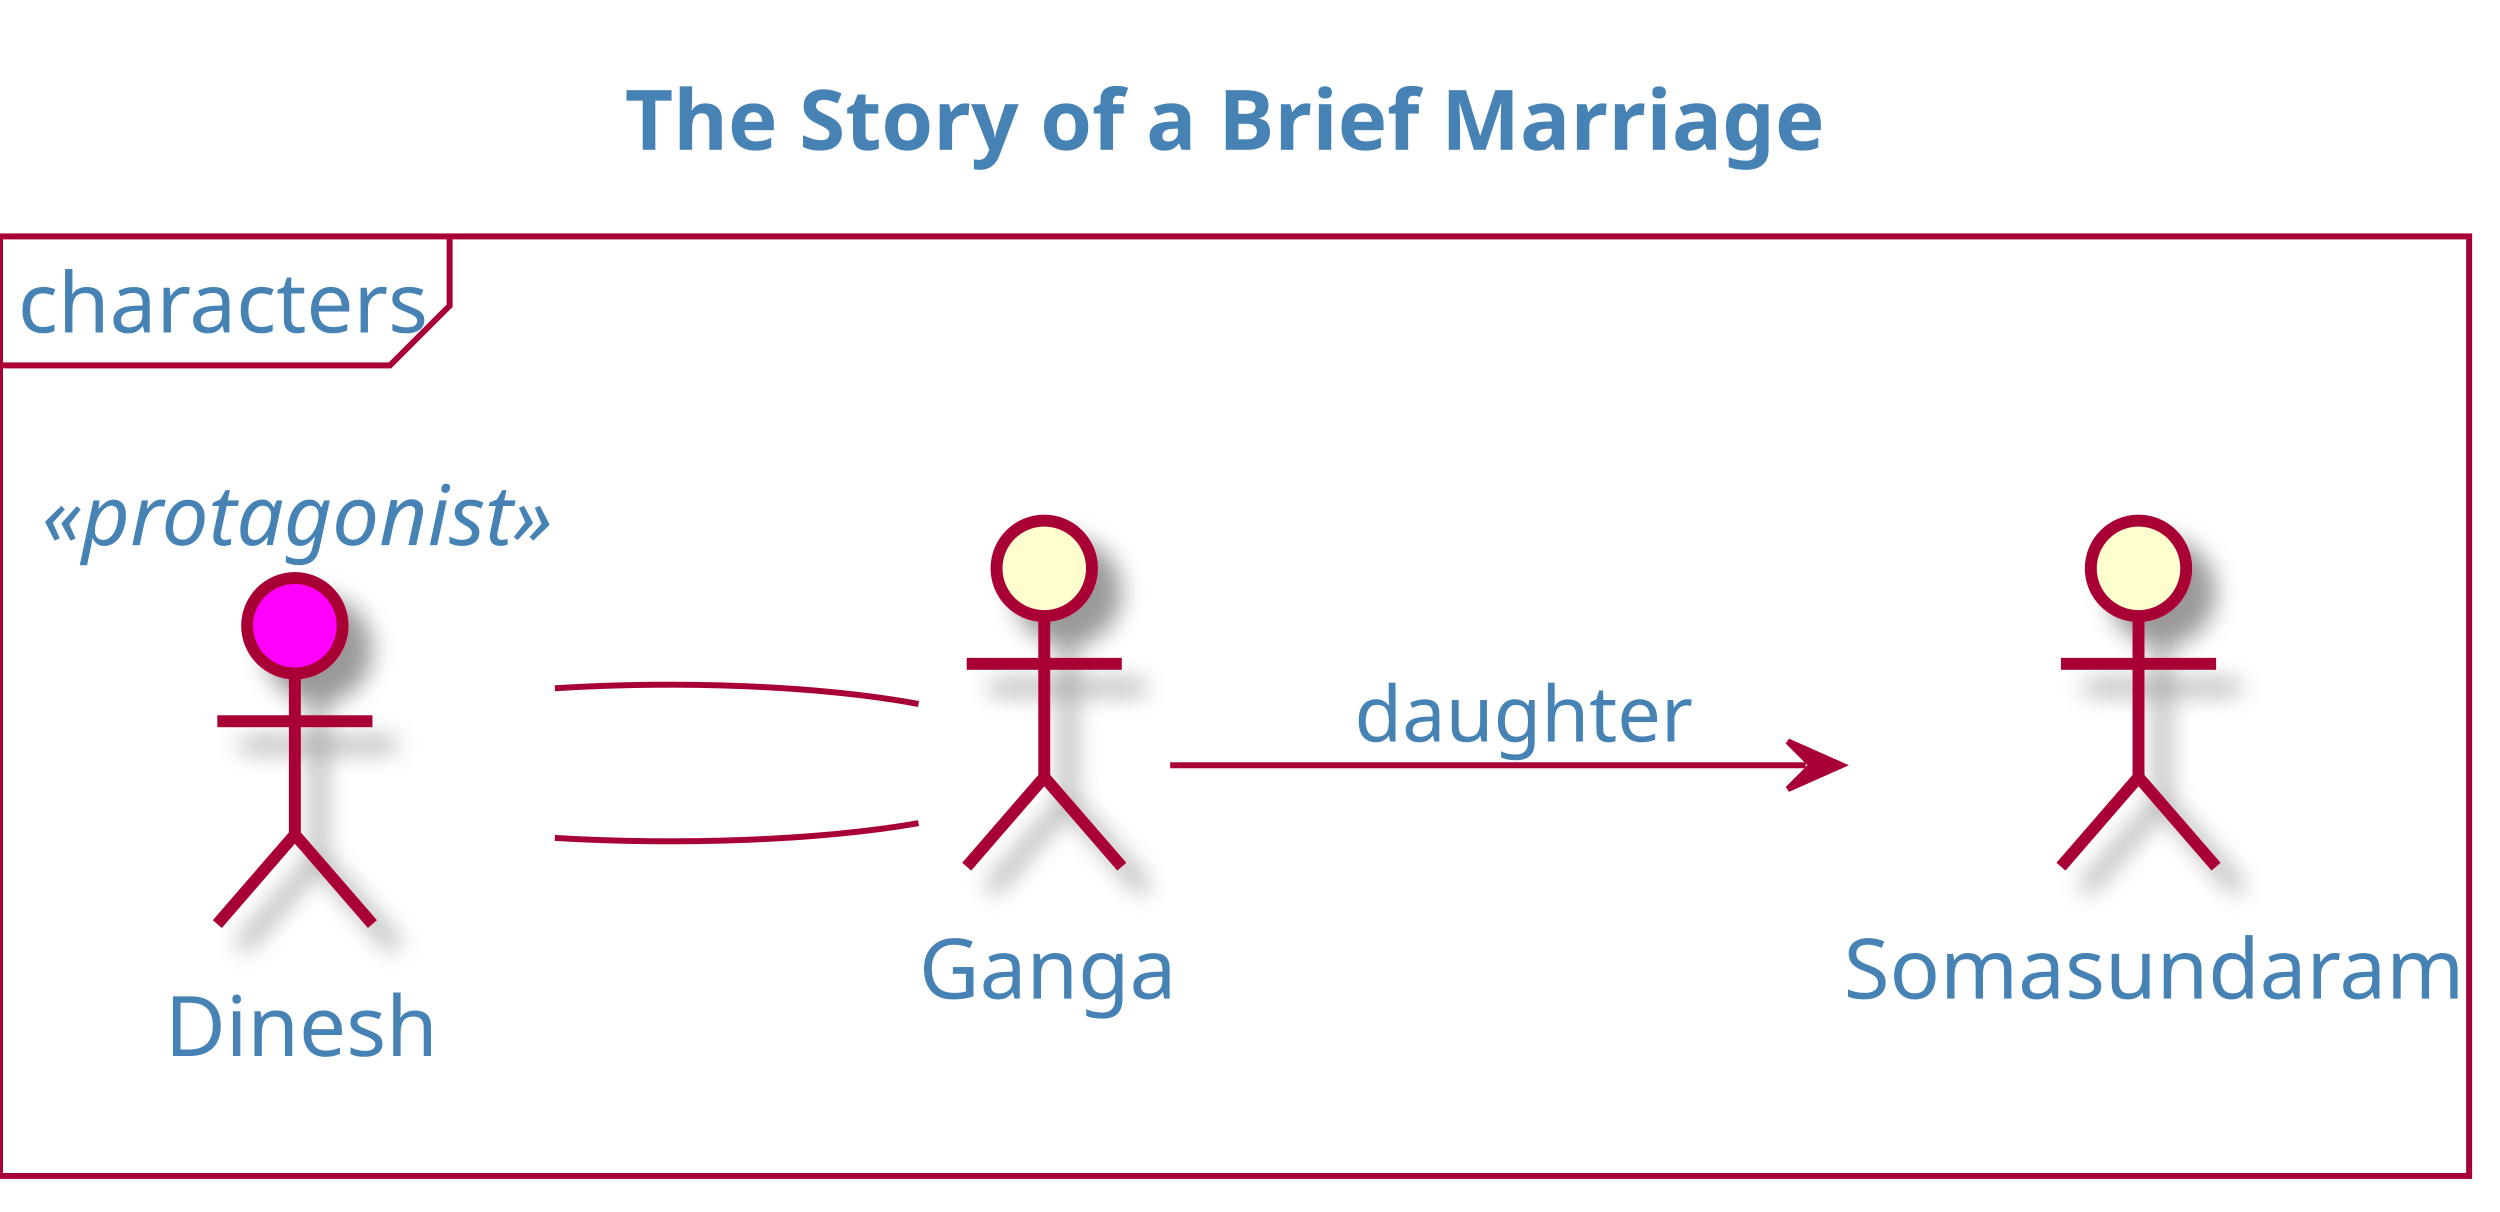
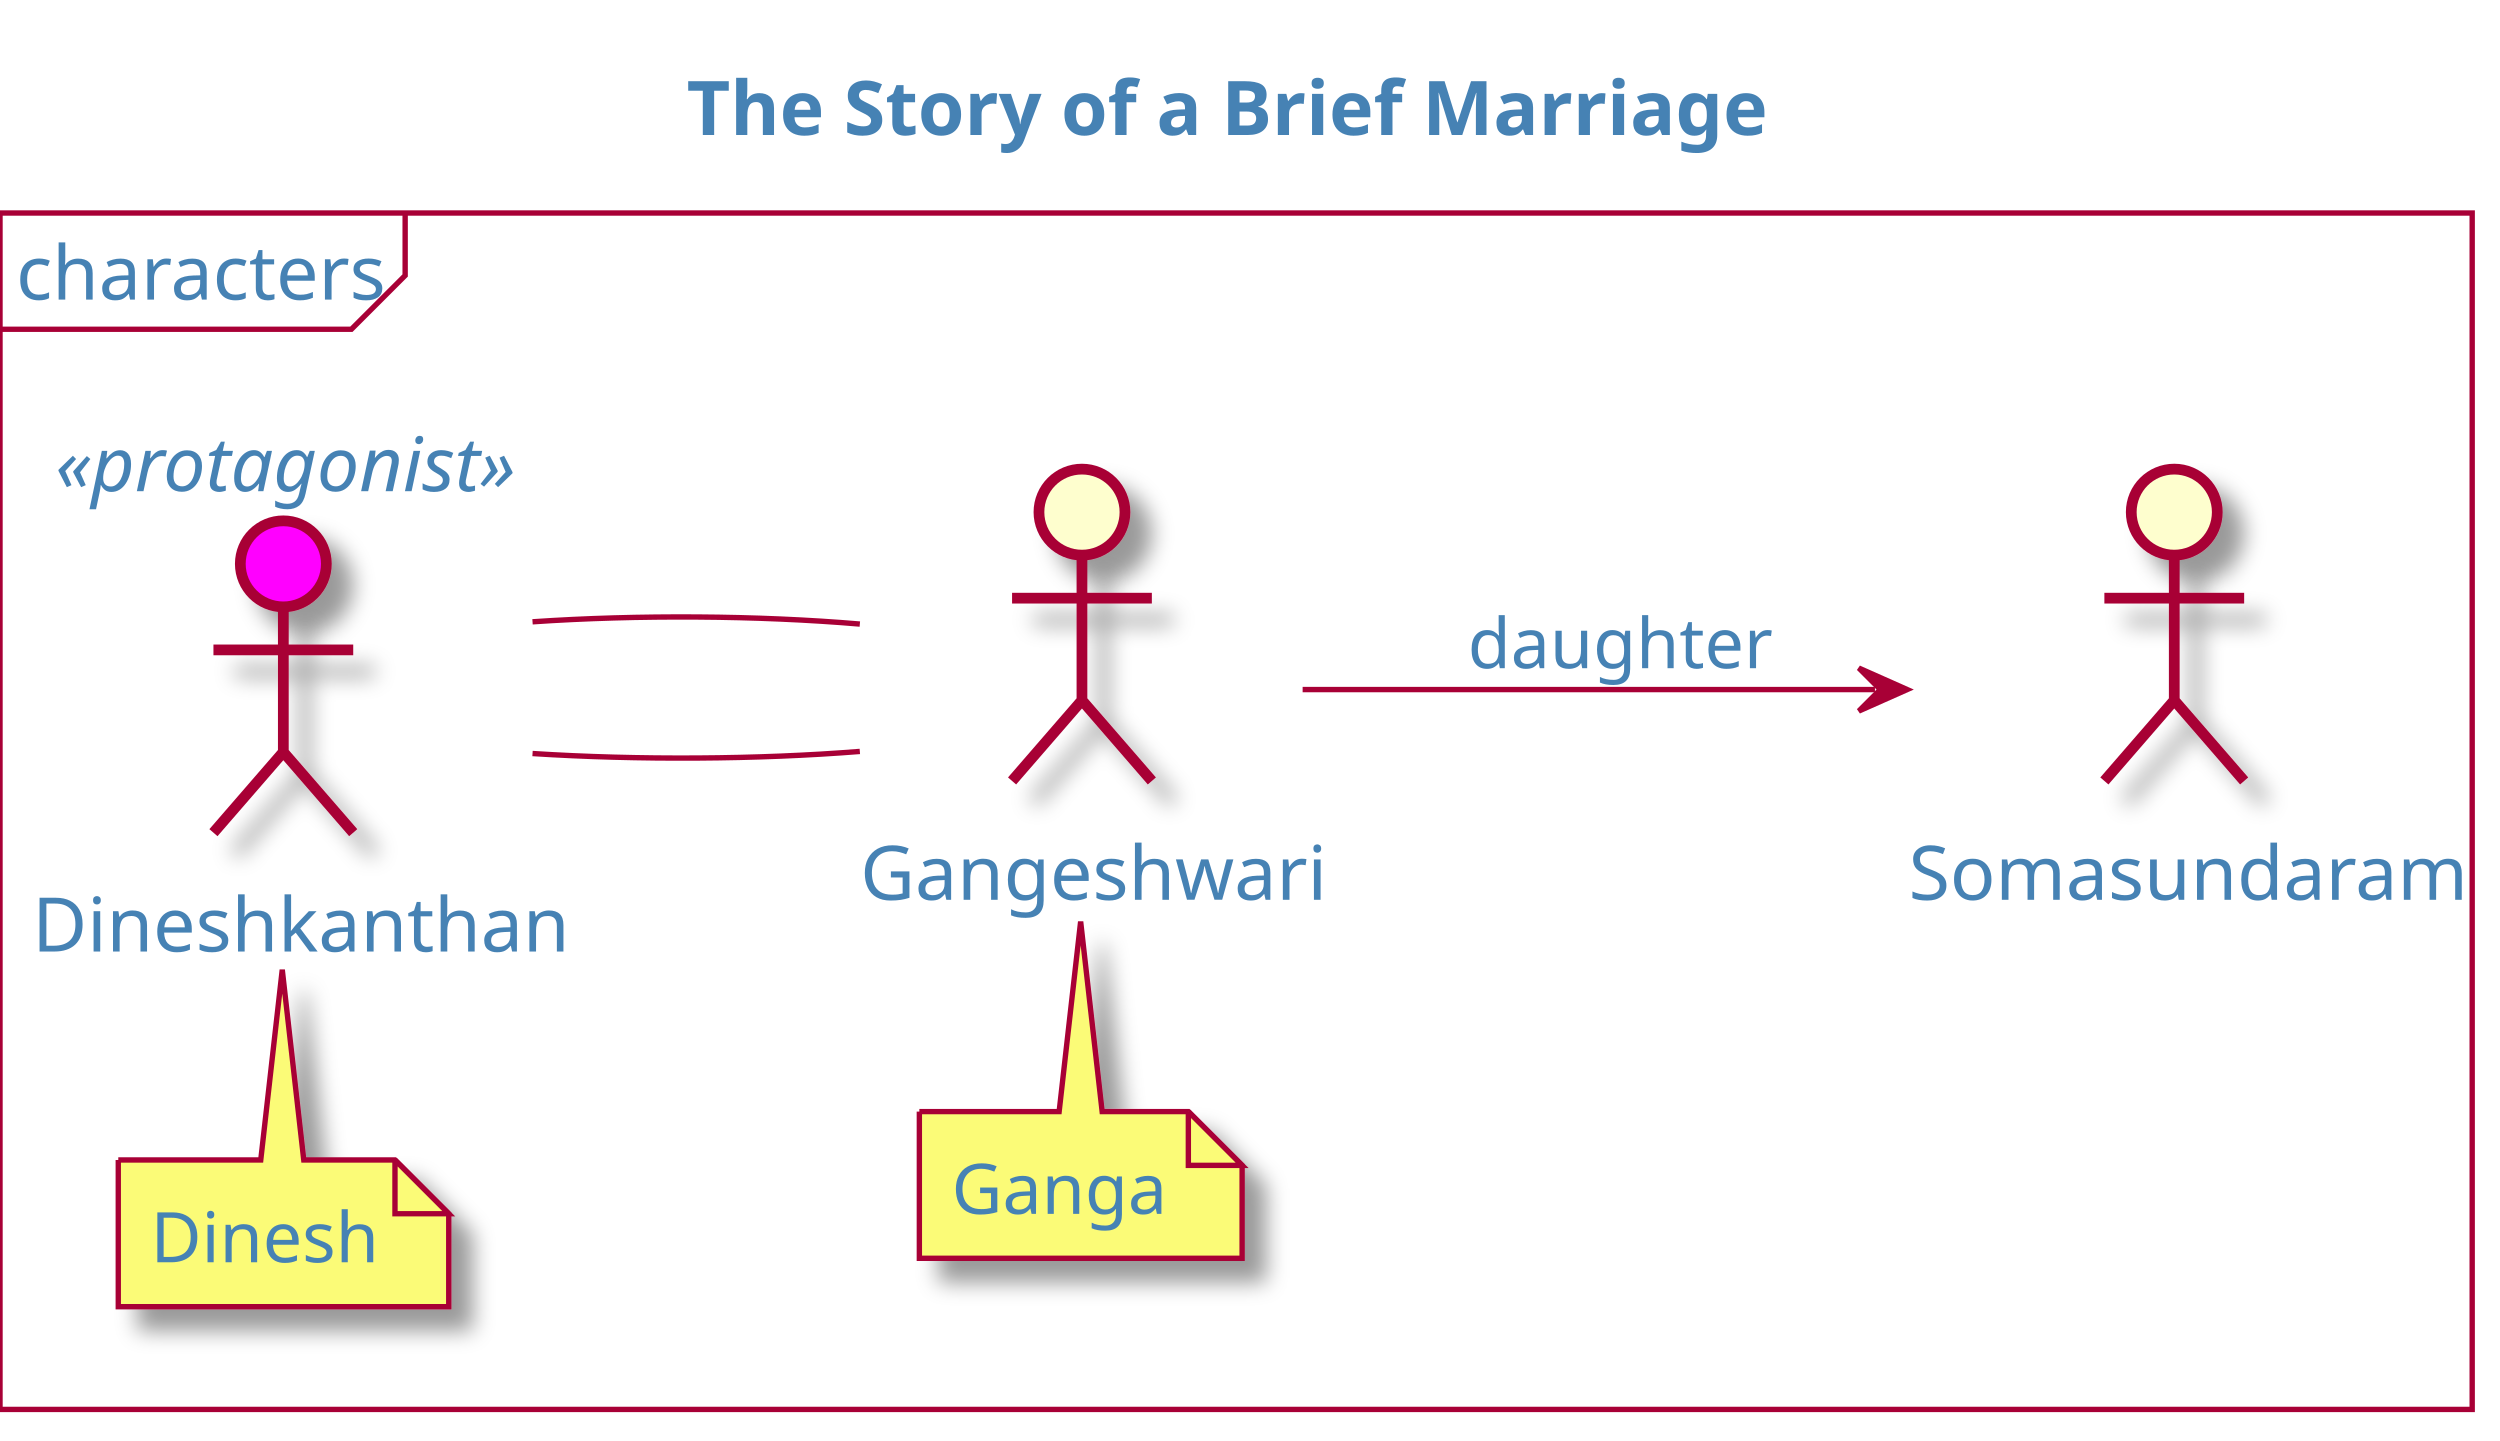
- <svg xmlns="http://www.w3.org/2000/svg" contentStyleType="text/css" data-diagram-type="DESCRIPTION" height="203px" preserveAspectRatio="none" style="width:419px;height:203px;" version="1.1" viewBox="0 0 419 203" width="419px" zoomAndPan="magnify">
+ <svg xmlns="http://www.w3.org/2000/svg" contentStyleType="text/css" data-diagram-type="DESCRIPTION" height="268px" preserveAspectRatio="none" style="width:465px;height:268px;" version="1.1" viewBox="0 0 465 268" width="465px" zoomAndPan="magnify">
  <defs>
-     <filter height="300%" id="f9h1be97y2hk4" width="300%" x="-1" y="-1">
+     <filter height="300%" id="fuq1fu4dvw583" width="300%" x="-1" y="-1">
      <feGaussianBlur result="blurOut" stdDeviation="2" />
      <feColorMatrix in="blurOut" result="blurOut2" type="matrix" values="0 0 0 0 0 0 0 0 0 0 0 0 0 0 0 0 0 0 .4 0" />
      <feOffset dx="4" dy="4" in="blurOut2" result="blurOut3" />
      <feBlend in="SourceGraphic" in2="blurOut3" mode="normal" />
    </filter>
  </defs>
  <g>
-     <text fill="#4682B4" font-family="sans-serif" font-size="14" font-weight="bold" lengthAdjust="spacing" textLength="191.379" x="104.724" y="25.107">The Story of a Brief Marriage</text>
-     <rect fill="none" height="157.471" style="stroke:#A80036;stroke-width:1;" width="413.827" x="0" y="39.621" />
+     <text fill="#4682B4" font-family="sans-serif" font-size="14" font-weight="bold" lengthAdjust="spacing" textLength="191.379" x="127.724" y="25.107">The Story of a Brief Marriage</text>
+     <rect fill="none" height="222.533" style="stroke:#A80036;stroke-width:1;" width="459.827" x="0" y="39.621" />
    <path d="M75.358,39.621 L75.358,51.242 L65.358,61.242 L0,61.242" fill="none" style="stroke:#A80036;stroke-width:1;" />
    <text fill="#4682B4" font-family="sans-serif" font-size="14" lengthAdjust="spacing" textLength="65.358" x="3" y="55.728">characters</text>
-     <g class="entity" data-entity="Dinesh" data-source-line="9" data-uid="ent0002" id="entity_Dinesh">
-       <ellipse cx="49.42" cy="104.877" fill="#FF00FF" filter="url(#f9h1be97y2hk4)" rx="8" ry="8" style="stroke:#A80036;stroke-width:2;" />
-       <path d="M49.42,112.877 L49.42,139.877 M36.42,120.877 L62.42,120.877 M49.42,139.877 L36.42,154.877 M49.42,139.877 L62.42,154.877" fill="none" filter="url(#f9h1be97y2hk4)" style="stroke:#A80036;stroke-width:2;" />
-       <text fill="#4682B4" font-family="sans-serif" font-size="14" lengthAdjust="spacing" textLength="43.579" x="27.631" y="176.984">Dinesh</text>
-       <text fill="#4682B4" font-family="sans-serif" font-size="14" font-style="italic" lengthAdjust="spacing" textLength="84.841" x="7" y="91.363">«protagonist»</text>
+     <g class="entity" data-entity="dinesh" data-source-line="9" data-uid="ent0002" id="entity_dinesh">
+       <ellipse cx="52.7" cy="104.877" fill="#FF00FF" filter="url(#fuq1fu4dvw583)" rx="8" ry="8" style="stroke:#A80036;stroke-width:2;" />
+       <path d="M52.7,112.877 L52.7,139.877 M39.7,120.877 L65.7,120.877 M52.7,139.877 L39.7,154.877 M52.7,139.877 L65.7,154.877" fill="none" filter="url(#fuq1fu4dvw583)" style="stroke:#A80036;stroke-width:2;" />
+       <text fill="#4682B4" font-family="sans-serif" font-size="14" lengthAdjust="spacing" textLength="93.399" x="6" y="176.984">Dineshkanthan</text>
+       <text fill="#4682B4" font-family="sans-serif" font-size="14" font-style="italic" lengthAdjust="spacing" textLength="84.841" x="10.279" y="91.363">«protagonist»</text>
    </g>
-     <g class="entity" data-entity="Somasundaram" data-source-line="11" data-uid="ent0003" id="entity_Somasundaram">
-       <ellipse cx="358.414" cy="95.256" fill="#FEFECE" filter="url(#f9h1be97y2hk4)" rx="8" ry="8" style="stroke:#A80036;stroke-width:2;" />
-       <path d="M358.414,103.256 L358.414,130.256 M345.414,111.256 L371.414,111.256 M358.414,130.256 L345.414,145.256 M358.414,130.256 L371.414,145.256" fill="none" filter="url(#f9h1be97y2hk4)" style="stroke:#A80036;stroke-width:2;" />
-       <text fill="#4682B4" font-family="sans-serif" font-size="14" lengthAdjust="spacing" textLength="98.827" x="309" y="167.363">Somasundaram</text>
+     <g class="entity" data-entity="GMN3" data-source-line="10" data-uid="ent0004" id="entity_GMN3">
+       <path d="M22,215.756 L22,243.047 A0,0 0 0 0 22,243.047 L83.466,243.047 A0,0 0 0 0 83.466,243.047 L83.466,225.756 L73.466,215.756 L56.5,215.756 L52.5,180.366 L48.5,215.756 L22,215.756 A0,0 0 0 0 22,215.756" fill="#FBFB77" filter="url(#fuq1fu4dvw583)" style="stroke:#A80036;stroke-width:1;" />
+       <path d="M73.466,215.756 L73.466,225.756 L83.466,225.756 L73.466,215.756" fill="#FBFB77" style="stroke:#A80036;stroke-width:1;" />
+       <text fill="#4682B4" font-family="sans-serif" font-size="13" lengthAdjust="spacing" textLength="40.466" x="28" y="234.784">Dinesh</text>
    </g>
-     <g class="entity" data-entity="Ganga" data-source-line="13" data-uid="ent0004" id="entity_Ganga">
-       <ellipse cx="175.017" cy="95.256" fill="#FEFECE" filter="url(#f9h1be97y2hk4)" rx="8" ry="8" style="stroke:#A80036;stroke-width:2;" />
-       <path d="M175.017,103.256 L175.017,130.256 M162.017,111.256 L188.017,111.256 M175.017,130.256 L162.017,145.256 M175.017,130.256 L188.017,145.256" fill="none" filter="url(#f9h1be97y2hk4)" style="stroke:#A80036;stroke-width:2;" />
-       <text fill="#4682B4" font-family="sans-serif" font-size="14" lengthAdjust="spacing" textLength="42.034" x="154" y="167.363">Ganga</text>
+     <g class="entity" data-entity="Somasundaram" data-source-line="12" data-uid="ent0006" id="entity_Somasundaram">
+       <ellipse cx="404.414" cy="95.256" fill="#FEFECE" filter="url(#fuq1fu4dvw583)" rx="8" ry="8" style="stroke:#A80036;stroke-width:2;" />
+       <path d="M404.414,103.256 L404.414,130.256 M391.414,111.256 L417.414,111.256 M404.414,130.256 L391.414,145.256 M404.414,130.256 L417.414,145.256" fill="none" filter="url(#fuq1fu4dvw583)" style="stroke:#A80036;stroke-width:2;" />
+       <text fill="#4682B4" font-family="sans-serif" font-size="14" lengthAdjust="spacing" textLength="98.827" x="355" y="167.363">Somasundaram</text>
    </g>
-     <g class="link" data-entity-1="Ganga" data-entity-2="Somasundaram" data-source-line="15" data-uid="lnk5" id="link_Ganga_Somasundaram">
-       <path d="M196.12,128.256 C223.07,128.256 265.77,128.256 302.64,128.256" fill="none" id="Ganga-to-Somasundaram" style="stroke:#A80036;stroke-width:1;" />
-       <polygon fill="#A80036" points="308.64,128.256,299.64,124.256,303.64,128.256,299.64,132.256,308.64,128.256" style="stroke:#A80036;stroke-width:1;" />
-       <text fill="#4682B4" font-family="sans-serif" font-size="13" lengthAdjust="spacing" textLength="51.321" x="227" y="124.284">daughter</text>
+     <g class="entity" data-entity="ganga" data-source-line="14" data-uid="ent0007" id="entity_ganga">
+       <ellipse cx="201.245" cy="95.256" fill="#FEFECE" filter="url(#fuq1fu4dvw583)" rx="8" ry="8" style="stroke:#A80036;stroke-width:2;" />
+       <path d="M201.245,103.256 L201.245,130.256 M188.245,111.256 L214.245,111.256 M201.245,130.256 L188.245,145.256 M201.245,130.256 L214.245,145.256" fill="none" filter="url(#fuq1fu4dvw583)" style="stroke:#A80036;stroke-width:2;" />
+       <text fill="#4682B4" font-family="sans-serif" font-size="14" lengthAdjust="spacing" textLength="82.489" x="160" y="167.363">Gangeshwari</text>
    </g>
-     <g class="link" data-entity-1="Ganga" data-entity-2="Dinesh" data-source-line="17" data-uid="lnk6" id="link_Ganga_Dinesh">
-       <path d="M153.94,117.986 C137.5,114.906 113.65,114.026 93,115.356" fill="none" id="Ganga-Dinesh" style="stroke:#A80036;stroke-width:1;" />
+     <g class="entity" data-entity="GMN8" data-source-line="15" data-uid="ent0009" id="entity_GMN8">
+       <path d="M171,206.756 L171,234.047 A0,0 0 0 0 171,234.047 L231.032,234.047 A0,0 0 0 0 231.032,234.047 L231.032,216.756 L221.032,206.756 L205,206.756 L201,171.406 L197,206.756 L171,206.756 A0,0 0 0 0 171,206.756" fill="#FBFB77" filter="url(#fuq1fu4dvw583)" style="stroke:#A80036;stroke-width:1;" />
+       <path d="M221.032,206.756 L221.032,216.756 L231.032,216.756 L221.032,206.756" fill="#FBFB77" style="stroke:#A80036;stroke-width:1;" />
+       <text fill="#4682B4" font-family="sans-serif" font-size="13" lengthAdjust="spacing" textLength="39.032" x="177" y="225.784">Ganga</text>
    </g>
-     <g class="link" data-entity-1="Dinesh" data-entity-2="Ganga" data-source-line="18" data-uid="lnk7" id="link_Dinesh_Ganga">
-       <path d="M93,140.436 C113.65,141.696 137.5,140.866 153.94,137.956" fill="none" id="Dinesh-Ganga" style="stroke:#A80036;stroke-width:1;" />
+     <g class="link" data-entity-1="ganga" data-entity-2="Somasundaram" data-source-line="17" data-uid="lnk11" id="link_ganga_Somasundaram">
+       <path d="M242.29,128.256 C274.68,128.256 314.29,128.256 348.74,128.256" fill="none" id="ganga-to-Somasundaram" style="stroke:#A80036;stroke-width:1;" />
+       <polygon fill="#A80036" points="354.74,128.256,345.74,124.256,349.74,128.256,345.74,132.256,354.74,128.256" style="stroke:#A80036;stroke-width:1;" />
+       <text fill="#4682B4" font-family="sans-serif" font-size="13" lengthAdjust="spacing" textLength="51.321" x="273" y="124.284">daughter</text>
+     </g>
+     <g class="link" data-entity-1="ganga" data-entity-2="dinesh" data-source-line="19" data-uid="lnk12" id="link_ganga_dinesh">
+       <path d="M159.93,116.076 C141.09,114.466 118.54,114.326 99.05,115.656" fill="none" id="ganga-dinesh" style="stroke:#A80036;stroke-width:1;" />
+     </g>
+     <g class="link" data-entity-1="dinesh" data-entity-2="ganga" data-source-line="20" data-uid="lnk13" id="link_dinesh_ganga">
+       <path d="M99.05,140.156 C118.54,141.406 141.09,141.276 159.93,139.766" fill="none" id="dinesh-ganga" style="stroke:#A80036;stroke-width:1;" />
    </g>
  </g>
</svg>
